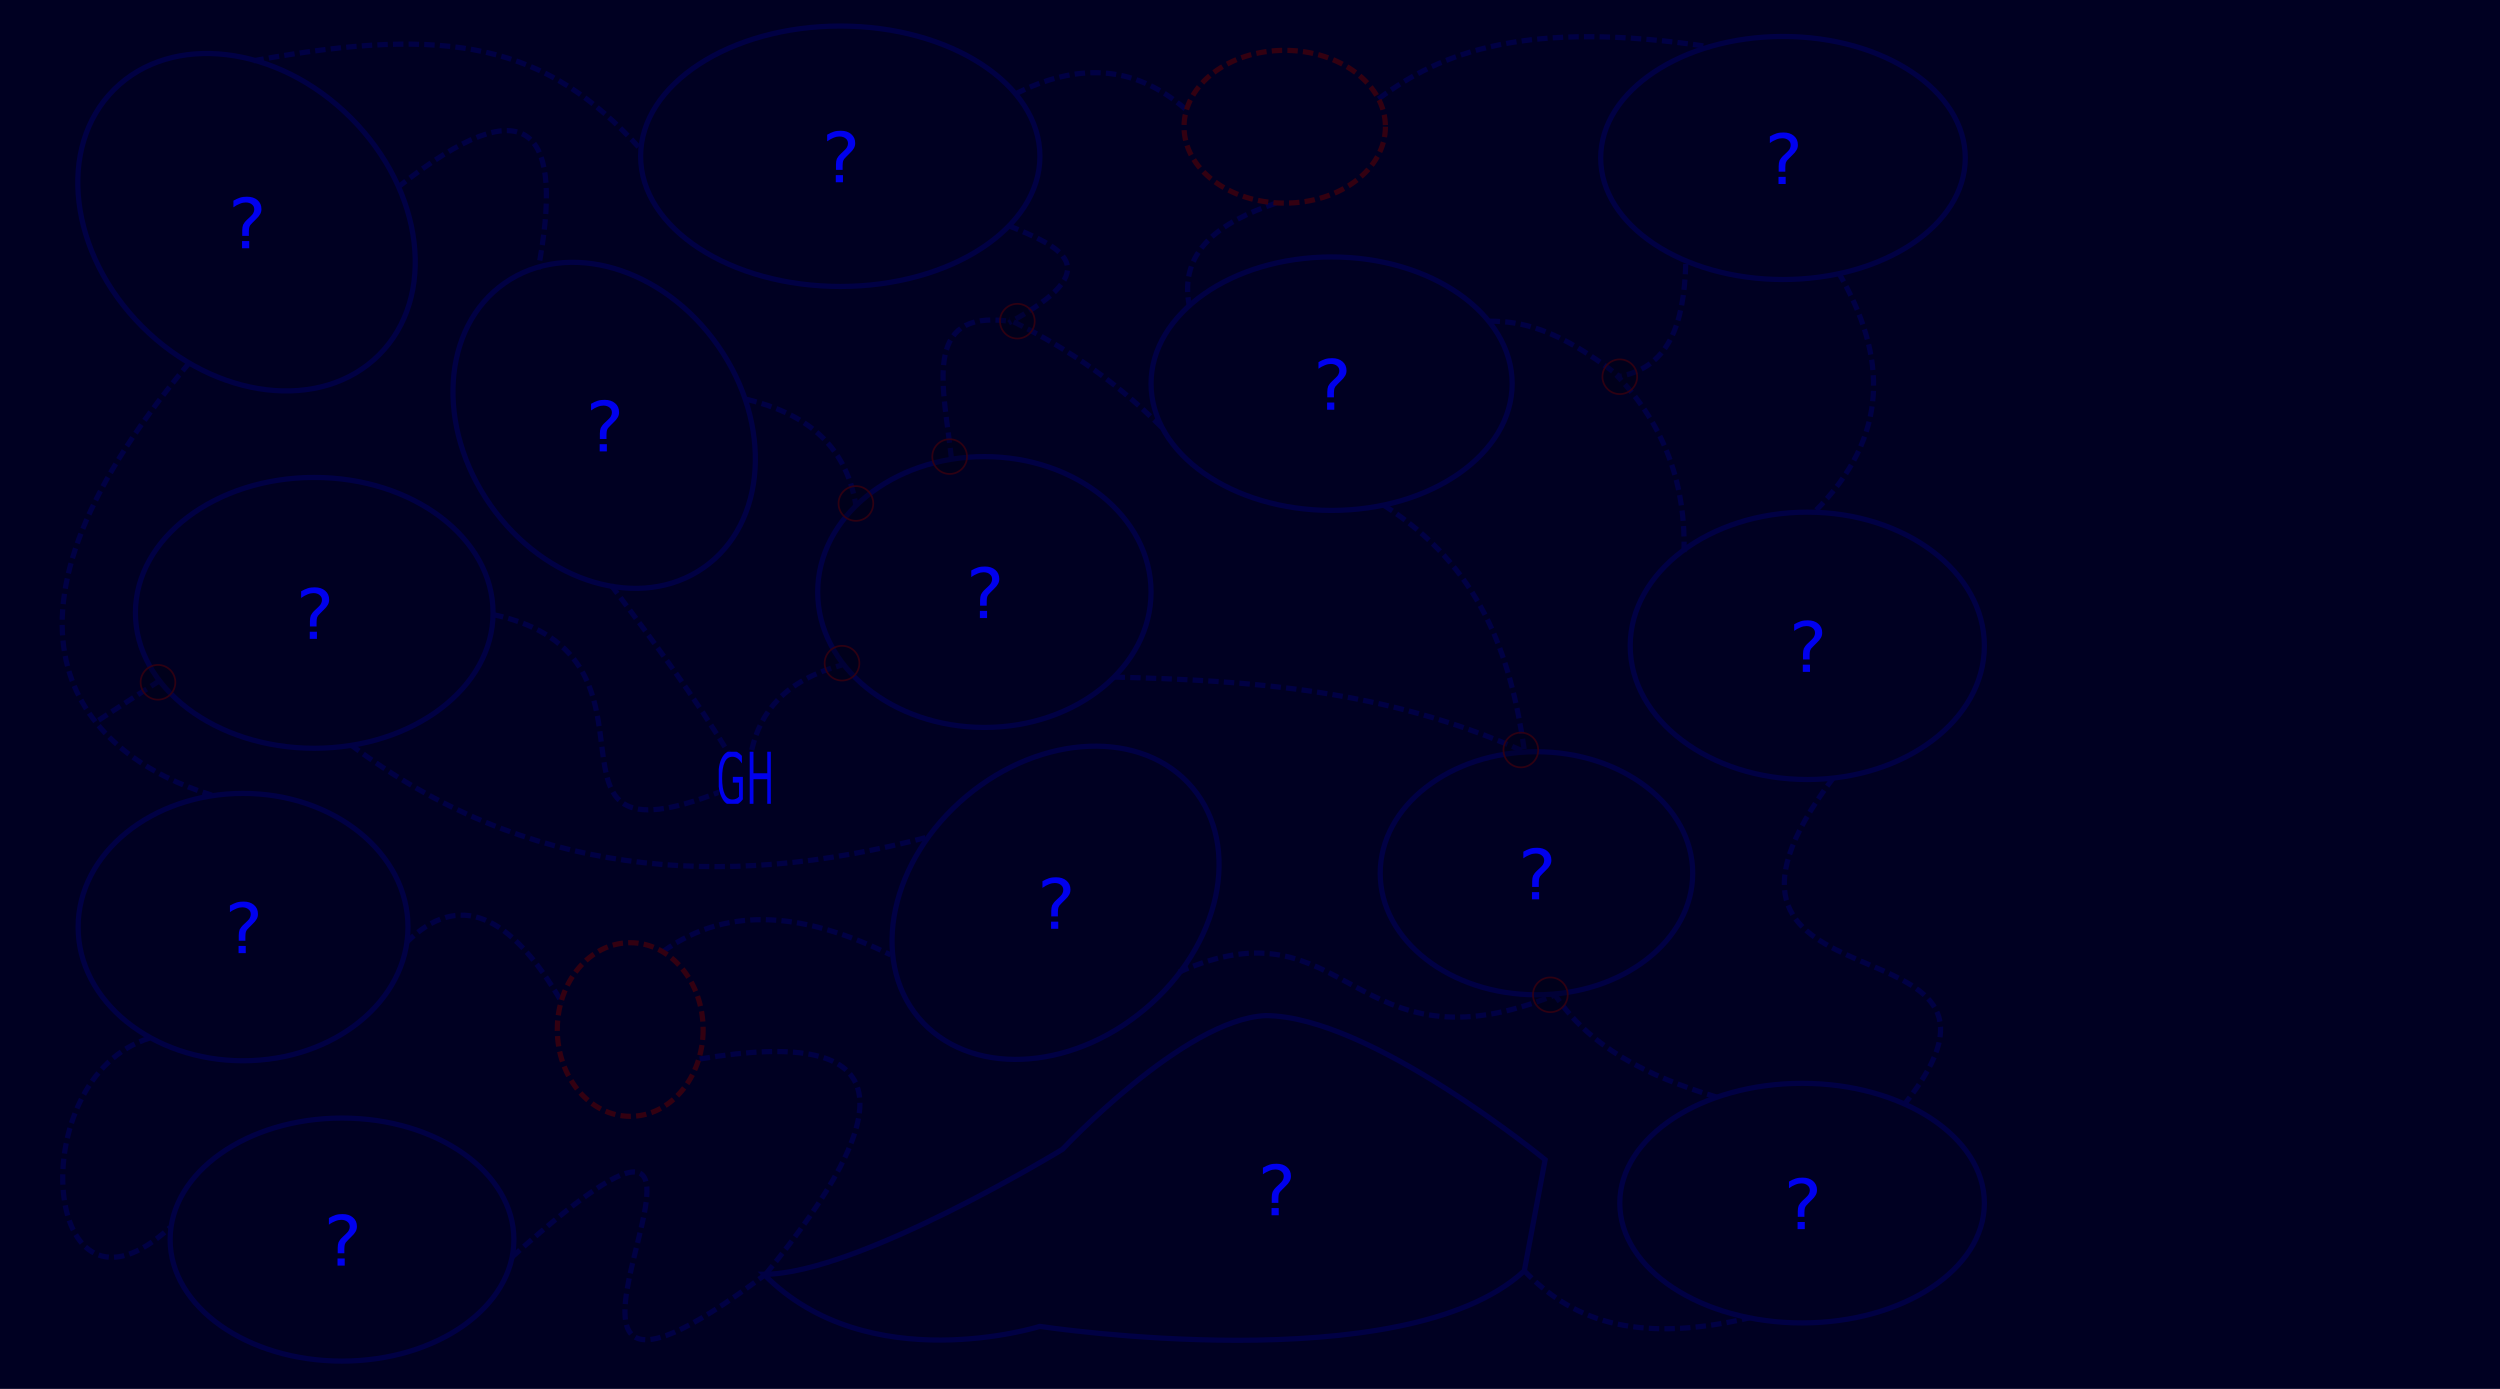
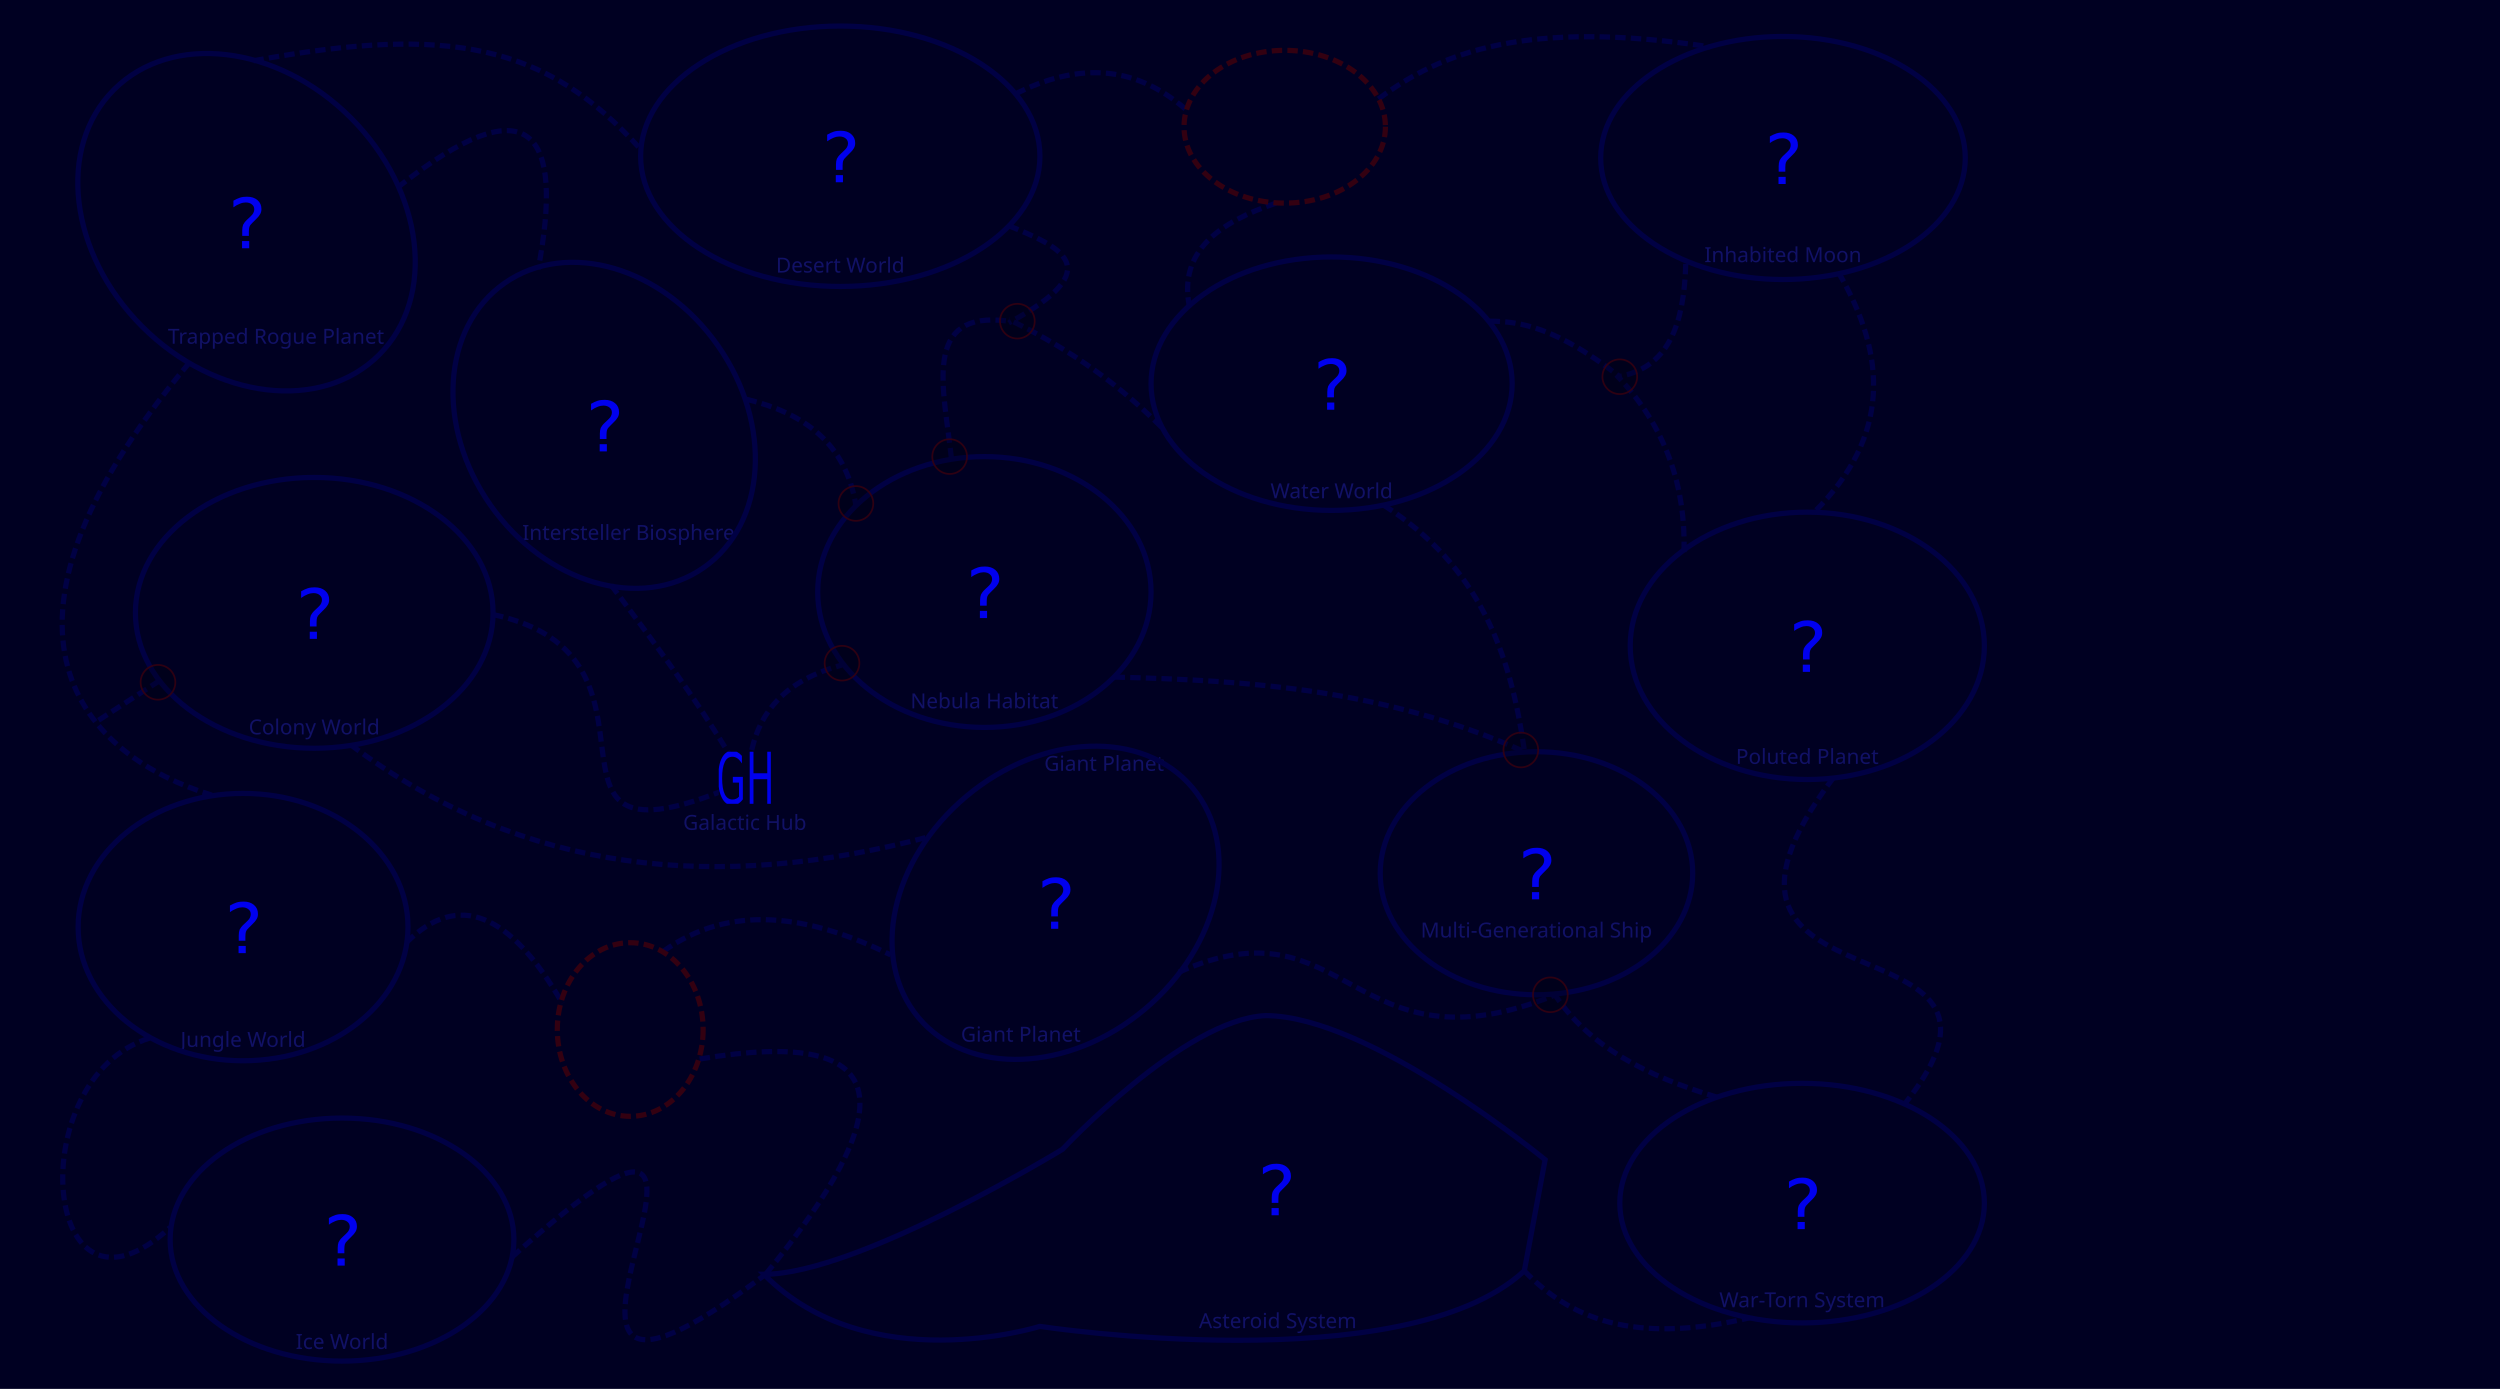
<svg xmlns="http://www.w3.org/2000/svg" xmlns:xlink="http://www.w3.org/1999/xlink" version="1.1" width="1440px" height="800px">
  <defs>
    <style>
            svg {
                font-family: sans-serif;
                font-size: 12px;
            }
            .background { 
                fill: #002;
                stroke: none;
            }

            #map .grid {
                stroke: #114;
            }
            #map .system .boundary {
                fill: none;
                stroke: #004;
                stroke-width: 3;
            }
            #map .system.hazard .boundary {
                stroke: #301;
                stroke-dasharray: 6 3;
+             }
+             #map .system .name {
+                 fill: #116;
+                 stroke: none;
+                 text-anchor: middle;
            }
            #map .path {
                fill: none;
                stroke: #004;
                stroke-width: 3;
                stroke-dasharray: 6 3;
            }
            #map .navpoint {
                fill: #000;
                fill-opacity: 0.2;
                stroke: #301;
                stroke-width: 1;
                stroke-opacity: 0.9;
            }

            #routes .route .path {
                fill: none;
                stroke: #031;
                stroke-width: 3;
                stroke-linecap: butt;
            }
            #routes .route text {
                fill: #031;
                stroke: none;
            }
            #routes .route text.dst {
                fill: #052;
            }
            #routes .route text.left {
                text-anchor: start;
            }
            #routes .route text.middle {
                text-anchor: middle;
            }
            #routes .route text.right {
                text-anchor: end;
            }
            .arrowhead {
                fill: #031;
                stroke: none;
            }

            .popup {
                display: none;
            }
            .popup .mask {
                fill: #000;
                fill-opacity: 0.4;
            }
            .popup .background {
                stroke: #004;
                stroke-width: 3;
            }
            .popup .disabled {
                opacity: 0.4;
            }
            .popup text {
                fill: #00E;
                text-anchor: middle;
            }

            .icon path {
                fill: #00E;
                stroke: none;
            }
            .icon rect {
                fill: #002;
                stroke: none;
            }
        </style>
    <symbol id="icon-sGH" class="icon" viewBox="0,0 54,29" preserveAspectRatio="none">
      <rect x="0" y="0" width="54" height="29" />
      <path d="m 21 25 0 -7.8 -6.4 0 0 -3.2 10.4 0 0 12.5 c -1.5 1.1 -3.2 1.9 -5 2.5 -1.8 0.5 -3.8 0.8 -5.9 0.8 -4.6 -0 -8.1 -1.3 -10.7 -4 -2.7 -2.7 -4 -6.4 -4 -11.2 -0 -4.8 1.3 -8.5 3.8 -11.1 2.6 -2.7 6.1 -4 10.7 -4 1.9 0 3.7 0.2 5.4 0.7 1.7 0.5 3.3 1.2 4.7 2.1 l 0 4.2 c -1.5 -1.2 -3 -2.2 -4.6 -2.8 -1.6 -0.6 -3.4 -0.9 -5.2 -0.9 -3.6 0 -6.3 1 -8 3 -1.8 2 -2.7 5 -2.7 8.9 -0 3.9 0.9 6.9 2.7 8.9 1.8 2 4.5 3 8 3 1.4 0 2.6 -0.1 3.7 -0.4 1.1 -0.2 2.1 -0.6 2.9 -1.1 m 11.3 -25.1 3.9 0 0 12 14.3 0 0 -12 3.9 0 0 29.2 -3.9 0 0 -13.9 -14.3 0 0 13.9 -3.9 0 0 -29.2" />
    </symbol>
    <symbol id="icon-r01" class="icon" viewBox="0,0 54,29" preserveAspectRatio="none">
      <rect x="0" y="0" width="54" height="29" />
      <path d="m 10 3 c -2 0 -3.6 1 -4.6 3 -1 2 -1.5 5 -1.5 9 -0 4 0.5 7 1.5 9 1 2 2.6 3 4.6 3 2 0 3.6 -1 4.6 -3 1 -2 1.5 -5 1.5 -9 -0 -4 -0.5 -7 -1.5 -9 -0.9 -1.9 -2.4 -2.9 -4.5 -2.9 m 0 -3.1 c 3.3 0 5.8 1.3 7.5 3.9 1.7 2.6 2.6 6.3 2.6 11.3 -0 4.9 -0.9 8.7 -2.6 11.3 -1.7 2.6 -4.2 3.9 -7.5 3.9 -3.3 0 -5.8 -1.3 -7.5 -3.9 -1.7 -2.6 -2.6 -6.3 -2.6 -11.3 -0 -4.9 0.9 -8.7 2.6 -11.3 1.7 -2.6 4.2 -3.9 7.5 -3.9 m 17.6 26.3 6.4 0 0 -22.2 -7 1.4 0 -3.6 7 -1.4 3.9 0 0 25.8 6.4 0 0 3.3 -16.8 0 0 -3.3" />
    </symbol>
    <symbol id="icon-r02" class="icon" viewBox="0,0 54,29" preserveAspectRatio="none">
      <rect x="0" y="0" width="54" height="29" />
      <path d="m 10 3 c -2 0 -3.6 1 -4.6 3 -1 2 -1.5 5 -1.5 9 0 4 0.5 7 1.5 9 1 2 2.6 3 4.6 3 2 0 3.6 -1 4.6 -3 1 -2 1.5 -5 1.5 -9 -0 -4 -0.5 -7 -1.5 -9 -1 -2 -2.5 -3 -4.6 -3 m 0 -3.1 c 3.3 0 5.8 1.3 7.5 3.9 1.7 2.6 2.6 6.3 2.6 11.3 -0 4.9 -0.9 8.7 -2.6 11.3 -1.7 2.6 -4.2 3.9 -7.5 3.9 -3.3 0 -5.8 -1.3 -7.5 -3.9 -1.7 -2.6 -2.6 -6.3 -2.6 -11.3 0 -4.9 0.9 -8.7 2.6 -11.3 1.7 -2.6 4.2 -3.9 7.5 -3.9 m 20.4 26.3 13.8 0 0 3.3 -18.5 0 0 -3.3 c 1.5 -1.5 3.5 -3.6 6.1 -6.2 2.6 -2.6 4.2 -4.3 4.9 -5.1 1.3 -1.4 2.1 -2.6 2.6 -3.6 0.5 -1 0.8 -2 0.8 -2.9 -0 -1.5 -0.5 -2.8 -1.6 -3.8 -1.1 -1 -2.5 -1.5 -4.2 -1.5 -1.2 0 -2.5 0.2 -3.9 0.6 -1.4 0.4 -2.8 1.1 -4.4 2 l 0 -4 c 1.6 -0.6 3.1 -1.1 4.5 -1.4 1.4 -0.3 2.6 -0.5 3.8 -0.5 3 0 5.4 0.8 7.2 2.3 1.8 1.5 2.7 3.5 2.7 6.1 -0 1.2 -0.2 2.3 -0.7 3.4 -0.4 1.1 -1.3 2.3 -2.4 3.8 -0.3 0.4 -1.4 1.5 -3.1 3.3 -1.7 1.8 -4.2 4.3 -7.4 7.6" />
    </symbol>
    <symbol id="icon-r03" class="icon" viewBox="0,0 54,29" preserveAspectRatio="none">
      <rect x="0" y="0" width="54" height="29" />
      <path d="m 10 3 c -2 0 -3.6 1 -4.6 3 -1 2 -1.5 5 -1.5 9 0 4 0.5 7 1.5 9 1 2 2.6 3 4.6 3 2 0 3.6 -1 4.6 -3 1 -2 1.5 -5 1.5 -9 -0 -4 -0.5 -7 -1.5 -9 -1 -2 -2.5 -3 -4.6 -3 m 0 -3.1 c 3.3 0 5.8 1.3 7.5 3.9 1.7 2.6 2.6 6.3 2.6 11.3 -0 4.9 -0.9 8.7 -2.6 11.3 -1.7 2.6 -4.2 3.9 -7.5 3.9 -3.3 0 -5.8 -1.3 -7.5 -3.9 -1.7 -2.6 -2.6 -6.3 -2.6 -11.3 0 -4.9 0.9 -8.7 2.6 -11.3 1.7 -2.6 4.2 -3.9 7.5 -3.9 m 29 14 c 1.9 0.4 3.4 1.2 4.4 2.5 1.1 1.3 1.6 2.9 1.6 4.7 -0 2.9 -1 5.1 -3 6.7 -2 1.6 -4.8 2.4 -8.4 2.4 -1.2 0 -2.5 -0.1 -3.8 -0.4 -1.3 -0.2 -2.6 -0.6 -4 -1.1 l 0 -3.8 c 1.1 0.6 2.3 1.1 3.6 1.4 1.3 0.3 2.7 0.5 4.1 0.5 2.5 0 4.4 -0.5 5.6 -1.5 1.3 -1 2 -2.4 2 -4.3 -0 -1.7 -0.6 -3.1 -1.8 -4 -1.2 -1 -2.9 -1.5 -5 -1.5 l -3.4 0 0 -3.2 3.6 0 c 1.9 0 3.4 -0.4 4.5 -1.2 1 -0.8 1.5 -1.9 1.5 -3.4 -0 -1.5 -0.5 -2.6 -1.6 -3.4 -1.1 -0.8 -2.6 -1.2 -4.6 -1.2 -1.1 0 -2.2 0.1 -3.5 0.4 -1.2 0.2 -2.6 0.6 -4.1 1.1 l 0 -3.5 c 1.5 -0.4 2.9 -0.7 4.2 -0.9 1.3 -0.2 2.6 -0.3 3.7 -0.3 3 0 5.4 0.7 7.1 2.1 1.7 1.4 2.6 3.2 2.6 5.5 -0 1.6 -0.5 3 -1.4 4.1 -0.9 1.1 -2.2 1.9 -3.9 2.3" />
    </symbol>
    <symbol id="icon-r04" class="icon" viewBox="0,0 54,29" preserveAspectRatio="none">
      <rect x="0" y="0" width="54" height="29" />
      <path d="m 10 3 c -2,0 -3.6,1 -4.6,3 -1,2 -1.5,5 -1.5,9 0,4,0.5,7 1.5,9,1,2 2.6 3 4.6 3 2 0 3.6 -1 4.6 -3 1 -2 1.5 -5 1.5 -9 -0 -4 -0.5 -7 -1.5 -9 -1 -2 -2.5 -3 -4.6 -3 m 0 -3.1 c 3.3 0 5.8 1.3 7.5 3.9 1.7 2.6 2.6 6.3 2.6 11.3 -0 4.9 -0.9 8.7 -2.6 11.3 -1.7 2.6 -4.2 3.9 -7.5 3.9 -3.3 0 -5.8 -1.3 -7.5 -3.9 -1.7 -2.6 -2.6 -6.3 -2.6 -11.3 0 -4.9 0.9 -8.7 2.6 -11.3 1.7 -2.6 4.2 -3.9 7.5 -3.9 m 27.9 4 -10 15.6 10 0 0 -15.6 -1 -3.4 5 0 0 19 4.2 0 0 3.3 -4.2 0 0 6.9 -3.9 0 0 -6.9 -13.2 0 0 -3.8 12.1 -18.5" />
    </symbol>
    <symbol id="icon-r05" class="icon" viewBox="0,0 54,29" preserveAspectRatio="none">
      <rect x="0" y="0" width="54" height="29" />
      <path d="m 10 3 c -2 0 -3.6 1 -4.6 3 -1 2 -1.5 5 -1.5 9 -0 4 0.5 7 1.5 9 1 2 2.6 3 4.6 3 2 0 3.6 -1 4.6 -3 1 -2 1.5 -5 1.5 -9 -0 -4 -0.5 -7 -1.5 -9 -1 -2 -2.5 -3 -4.6 -3 m 0 -3.1 c 3.3 0 5.8 1.3 7.5 3.9 1.7 2.6 2.6 6.3 2.6 11.3 -0 4.9 -0.9 8.7 -2.6 11.3 -1.7 2.6 -4.2 3.9 -7.5 3.9 -3.3 0 -5.8 -1.3 -7.5 -3.9 -1.7 -2.6 -2.6 -6.3 -2.6 -11.3 -0 -4.9 0.9 -8.7 2.6 -11.3 1.7 -2.6 4.2 -3.9 7.5 -3.9 m 17.1 0.5 15.5 0 0 3.3 -11.9 0 0 7.1 c 0.6 -0.2 1.1 -0.3 1.7 -0.4 0.6 -0.1 1.1 -0.2 1.7 -0.2 3.3 0 5.8 0.9 7.7 2.7 1.9 1.8 2.9 4.2 2.9 7.2 -0 3.1 -1 5.6 -2.9 7.3 -2 1.7 -4.7 2.6 -8.3 2.6 -1.2 0 -2.5 -0.1 -3.8 -0.3 -1.3 -0.2 -2.6 -0.5 -3.9 -0.9 l 0 -4 c 1.2 0.6 2.4 1.1 3.6 1.4 1.2 0.3 2.6 0.5 4 0.5 2.3 0 4 -0.6 5.4 -1.8 1.3 -1.2 2 -2.8 2 -4.8 -0 -2 -0.7 -3.6 -2 -4.8 -1.3 -1.2 -3.1 -1.8 -5.4 -1.8 -1.1 0 -2.1 0.1 -3.2 0.4 -1 0.2 -2.1 0.6 -3.2 1.1 l 0 -14.6" />
    </symbol>
    <symbol id="icon-r06" class="icon" viewBox="0,0 54,29" preserveAspectRatio="none">
      <rect x="0" y="0" width="54" height="29" />
      <path d="m 10 3 c -2 0 -3.6 1 -4.6 3 -1 2 -1.5 5 -1.5 9 0 4 0.5 7 1.5 9 1 2 2.6 3 4.6 3 2 0 3.6 -1 4.6 -3 1 -2 1.5 -5 1.5 -9 -0 -4 -0.5 -7 -1.5 -9 -1 -2 -2.5 -3 -4.6 -3 m 0 -3.1 c 3.3 0 5.8 1.3 7.5 3.9 1.7 2.6 2.6 6.3 2.6 11.3 -0 4.9 -0.9 8.7 -2.6 11.3 -1.7 2.6 -4.2 3.9 -7.5 3.9 -3.3 0 -5.8 -1.3 -7.5 -3.9 -1.7 -2.6 -2.6 -6.3 -2.6 -11.3 0 -4.9 0.9 -8.7 2.6 -11.3 1.7 -2.6 4.2 -3.9 7.5 -3.9 m 26 13.5 c -1.8 0 -3.2 0.6 -4.2 1.8 -1 1.2 -1.5 2.9 -1.5 5 -0 2.1 0.5 3.8 1.5 5 1 1.2 2.4 1.8 4.2 1.8 1.8 0 3.2 -0.6 4.2 -1.8 1 -1.2 1.6 -2.9 1.6 -5 -0 -2.1 -0.5 -3.8 -1.6 -5 -1 -1.2 -2.4 -1.8 -4.2 -1.8 m 7.8 -12.4 0 3.6 c -1 -0.5 -2 -0.8 -3 -1.1 -1 -0.2 -2 -0.4 -3 -0.4 -2.6 0 -4.6 0.9 -6 2.6 -1.4 1.8 -2.1 4.4 -2.3 8 0.8 -1.1 1.7 -2 2.9 -2.6 1.2 -0.6 2.4 -0.9 3.8 -0.9 2.9 0 5.2 0.9 6.9 2.7 1.7 1.8 2.6 4.2 2.6 7.2 -0 3 -0.9 5.4 -2.7 7.2 -1.8 1.8 -4.1 2.7 -7.1 2.7 -3.4 0 -6 -1.3 -7.7 -3.9 -1.8 -2.6 -2.7 -6.3 -2.7 -11.3 0 -4.6 1.1 -8.3 3.3 -11 2.2 -2.7 5.1 -4.1 8.8 -4.1 1 0 2 0.1 3 0.3 1 0.2 2.1 0.5 3.2 0.9" />
    </symbol>
    <symbol id="icon-r07" class="icon" viewBox="0,0 54,29" preserveAspectRatio="none">
      <rect x="0" y="0" width="54" height="29" />
      <path d="m 10 3 c -2 0 -3.6 1 -4.6 3 -1 2 -1.5 5 -1.5 9 0 4 0.5 7 1.5 9 1 2 2.6 3 4.6 3 2 0 3.6 -1 4.6 -3 1 -2 1.5 -5 1.5 -9 -0 -4 -0.5 -7 -1.5 -9 -1 -2 -2.5 -3 -4.6 -3 m 0 -3.1 c 3.3 0 5.8 1.3 7.5 3.9 1.7 2.6 2.6 6.3 2.6 11.3 -0 4.9 -0.9 8.7 -2.6 11.3 -1.7 2.6 -4.2 3.9 -7.5 3.9 -3.3 0 -5.8 -1.3 -7.5 -3.9 -1.7 -2.6 -2.6 -6.3 -2.6 -11.3 0 -4.9 0.9 -8.7 2.6 -11.3 1.7 -2.6 4.2 -3.9 7.5 -3.9 m 16.1 0.5 18.8 0 0 1.7 l -10.6 27.5 -4.1 0 10 -25.8 -14 0 0 -3.3" />
    </symbol>
    <symbol id="icon-r08" class="icon" viewBox="0,0 54,29" preserveAspectRatio="none">
      <rect x="0" y="0" width="54" height="29" />
      <path d="m 10 3 c -2 0 -3.6 1 -4.6 3 -1 2 -1.5 5 -1.5 9 0 4 0.5 7 1.5 9 1 2 2.6 3 4.6 3 2 0 3.6 -1 4.6 -3 1 -2 1.5 -5 1.5 -9 -0 -4 -0.5 -7 -1.5 -9 -1 -2 -2.5 -3 -4.6 -3 m 0 -3.1 c 3.3 0 5.8 1.3 7.5 3.9 1.7 2.6 2.6 6.3 2.6 11.3 -0 4.9 -0.9 8.7 -2.6 11.3 -1.7 2.6 -4.2 3.9 -7.5 3.9 -3.3 0 -5.8 -1.3 -7.5 -3.9 -1.7 -2.6 -2.6 -6.3 -2.6 -11.3 0 -4.9 0.9 -8.7 2.6 -11.3 1.7 -2.6 4.2 -3.9 7.5 -3.9 m 25.5 15.9 c -1.9 0 -3.4 0.5 -4.4 1.5 -1.1 1 -1.6 2.4 -1.6 4.1 -0 1.8 0.5 3.1 1.6 4.1 1.1 1 2.6 1.5 4.4 1.5 1.9 0 3.4 -0.5 4.4 -1.5 1.1 -1 1.6 -2.4 1.6 -4.1 -0 -1.8 -0.5 -3.1 -1.6 -4.1 -1.1 -1 -2.5 -1.5 -4.4 -1.5 m -3.9 -1.7 c -1.7 -0.4 -3 -1.2 -4 -2.4 -0.9 -1.2 -1.4 -2.6 -1.4 -4.2 -0 -2.3 0.8 -4.2 2.5 -5.5 1.7 -1.4 3.9 -2 6.8 -2 2.9 0 5.2 0.7 6.8 2 1.7 1.4 2.5 3.2 2.5 5.5 -0 1.7 -0.5 3.1 -1.4 4.2 -0.9 1.2 -2.2 1.9 -3.9 2.4 1.9 0.4 3.4 1.3 4.4 2.6 1.1 1.3 1.6 2.9 1.6 4.7 -0 2.8 -0.9 5 -2.6 6.5 -1.7 1.5 -4.2 2.3 -7.4 2.3 -3.2 0 -5.7 -0.8 -7.4 -2.3 -1.7 -1.5 -2.6 -3.7 -2.6 -6.5 0 -1.9 0.5 -3.4 1.6 -4.7 1.1 -1.3 2.6 -2.2 4.5 -2.6 m -1.4 -6.2 c -0 1.5 0.5 2.7 1.4 3.5 1 0.8 2.3 1.3 4 1.3 1.7 0 3 -0.4 4 -1.3 1 -0.8 1.4 -2 1.4 -3.5 -0 -1.5 -0.5 -2.7 -1.4 -3.5 -1 -0.8 -2.3 -1.3 -4 -1.3 -1.7 0 -3 0.4 -4 1.3 -0.9 0.8 -1.4 2 -1.4 3.5" />
    </symbol>
    <symbol id="icon-r09" class="icon" viewBox="0,0 54,29" preserveAspectRatio="none">
      <rect x="0" y="0" width="54" height="29" />
      <path d="m 10 3 c -2 0 -3.6 1 -4.6 3 -1 2 -1.5 5 -1.5 9 -0 4 0.5 7 1.5 9 1 2 2.6 3 4.6 3 2 0 3.6 -1 4.6 -3 1 -2 1.5 -5 1.5 -9 -0 -4 -0.5 -7 -1.5 -9 -1 -2 -2.5 -3 -4.6 -3 m 0 -3.1 c 3.3 0 5.8 1.3 7.5 3.9 1.7 2.6 2.6 6.3 2.6 11.3 -0 4.9 -0.9 8.7 -2.6 11.3 -1.7 2.6 -4.2 3.9 -7.5 3.9 -3.3 0 -5.8 -1.3 -7.5 -3.9 -1.7 -2.6 -2.6 -6.3 -2.6 -11.3 -0 -4.9 0.9 -8.7 2.6 -11.3 1.7 -2.6 4.2 -3.9 7.5 -3.9 m 17.2 29.1 0 -3.6 c 1 0.5 2 0.8 3 1.1 1 0.2 2 0.4 3 0.4 2.6 0 4.6 -0.9 6 -2.6 1.4 -1.8 2.2 -4.4 2.4 -8 -0.8 1.1 -1.7 2 -2.9 2.6 -1.2 0.6 -2.4 0.9 -3.8 0.9 -2.9 0 -5.2 -0.9 -6.9 -2.6 -1.7 -1.8 -2.5 -4.2 -2.5 -7.2 -0 -3 0.9 -5.4 2.7 -7.2 1.8 -1.8 4.1 -2.7 7.1 -2.7 3.4 0 5.9 1.3 7.7 3.9 1.8 2.6 2.7 6.3 2.7 11.3 -0 4.6 -1.1 8.3 -3.3 11 -2.2 2.7 -5.1 4.1 -8.8 4.1 -1 0 -2 -0.1 -3 -0.3 -1 -0.2 -2.1 -0.5 -3.2 -0.9 m 7.9 -12.4 c 1.8 0 3.2 -0.6 4.2 -1.8 1 -1.2 1.6 -2.9 1.6 -5 -0 -2.1 -0.5 -3.7 -1.6 -5 -1 -1.2 -2.4 -1.8 -4.2 -1.8 -1.8 0 -3.2 0.6 -4.2 1.8 -1 1.2 -1.5 2.9 -1.5 5 -0 2.1 0.5 3.8 1.5 5 1 1.2 2.4 1.8 4.2 1.8" />
    </symbol>
    <symbol id="icon-r10" class="icon" viewBox="0,0 54,29" preserveAspectRatio="none">
      <rect x="0" y="0" width="54" height="29" />
      <path d="m 0 26 6.4 0 0 -22.2 -7 1.4 0 -3.6 7 -1.4 3.9 0 0 25.8 6.4 0 0 3.3 -16.8 0 0 -3.3 33.3 -23.2 c -2 0 -3.6 1 -4.6 3 -1 2 -1.5 5 -1.5 9 0 4 0.5 7 1.5 9 1 2 2.6 3 4.6 3 2 0 3.6 -1 4.6 -3 1 -2 1.5 -5 1.5 -9 -0 -4 -0.5 -7 -1.5 -9 -1 -2 -2.5 -3 -4.6 -3 m 0 -3.1 c 3.3 0 5.8 1.3 7.5 3.9 1.7 2.6 2.6 6.3 2.6 11.3 -0 4.9 -0.9 8.7 -2.6 11.3 -1.7 2.6 -4.2 3.9 -7.5 3.9 -3.3 0 -5.8 -1.3 -7.5 -3.9 -1.7 -2.6 -2.6 -6.3 -2.6 -11.3 0 -4.9 0.9 -8.7 2.6 -11.3 1.7 -2.6 4.2 -3.9 7.5 -3.9" />
    </symbol>
    <symbol id="icon-r11" class="icon" viewBox="0,0 54,29" preserveAspectRatio="none">
      <rect x="0" y="0" width="54" height="29" />
      <path d="m 0 26 6.4 0 0 -22.2 -7 1.4 0 -3.6 7 -1.4 3.9 0 0 25.8 6.4 0 0 3.3 -16.8 0 0 -3.3 25.5 0 6.4 0 0 -22.2 -7 1.4 0 -3.6 7 -1.4 3.9 0 0 25.8 6.4 0 0 3.3 -16.8 0 0 -3.3" />
    </symbol>
    <symbol id="icon-r12" class="icon" viewBox="0,0 54,29" preserveAspectRatio="none">
      <rect x="0" y="0" width="54" height="29" />
      <path d="m 0 26 6.4 0 0 -22.2 -7 1.4 0 -3.6 7 -1.4 3.9 0 0 25.8 6.4 0 0 3.3 -16.8 0 0 -3.3 28.2 0 13.8 0 0 3.3 -18.5 0 0 -3.3 c 1.5 -1.5 3.5 -3.6 6.1 -6.2 2.6 -2.6 4.2 -4.3 4.9 -5.1 1.3 -1.4 2.1 -2.6 2.6 -3.6 0.5 -1 0.8 -2 0.8 -2.9 -0 -1.5 -0.5 -2.8 -1.6 -3.8 -1.1 -1 -2.5 -1.5 -4.2 -1.5 -1.2 0 -2.5 0.2 -3.9 0.6 -1.4 0.4 -2.8 1.1 -4.4 2 l 0 -4 c 1.6 -0.6 3.1 -1.1 4.5 -1.4 1.4 -0.3 2.6 -0.5 3.8 -0.5 3 0 5.4 0.8 7.2 2.3 1.8 1.5 2.7 3.5 2.7 6.1 -0 1.2 -0.2 2.3 -0.7 3.4 -0.4 1.1 -1.3 2.3 -2.4 3.8 -0.3 0.4 -1.4 1.5 -3.1 3.3 -1.7 1.8 -4.2 4.3 -7.4 7.6" />
    </symbol>
    <symbol id="icon-r13" class="icon" viewBox="0,0 54,29" preserveAspectRatio="none">
      <rect x="0" y="0" width="54" height="29" />
      <path d="m 0 26 6.4 0 0 -22.2 -7 1.4 0 -3.6 7 -1.4 3.9 0 0 25.8 6.4 0 0 3.3 -16.8 0 0 -3.3 36.8 -12.3 c 1.9 0.4 3.4 1.2 4.4 2.5 1.1 1.3 1.6 2.9 1.6 4.7 -0 2.9 -1 5.1 -3 6.7 -2 1.6 -4.8 2.4 -8.4 2.4 -1.2 0 -2.5 -0.1 -3.8 -0.4 -1.3 -0.2 -2.6 -0.6 -4 -1.1 l 0 -3.8 c 1.1 0.6 2.3 1.1 3.6 1.4 1.3 0.3 2.7 0.5 4.1 0.5 2.5 0 4.4 -0.5 5.6 -1.5 1.3 -1 2 -2.4 2 -4.3 -0 -1.7 -0.6 -3.1 -1.8 -4 -1.2 -1 -2.9 -1.5 -5 -1.5 l -3.4 0 0 -3.2 3.6 0 c 1.9 0 3.4 -0.4 4.5 -1.2 1 -0.8 1.5 -1.9 1.5 -3.4 -0 -1.5 -0.5 -2.6 -1.6 -3.4 -1.1 -0.8 -2.6 -1.2 -4.6 -1.2 -1.1 0 -2.2 0.1 -3.5 0.4 -1.2 0.2 -2.6 0.6 -4.1 1.1 l 0 -3.5 c 1.5 -0.4 2.9 -0.7 4.2 -0.9 1.3 -0.2 2.6 -0.3 3.7 -0.3 3 0 5.4 0.7 7.1 2.1 1.7 1.4 2.6 3.2 2.6 5.5 -0 1.6 -0.5 3 -1.4 4.1 -0.9 1.1 -2.2 1.9 -3.9 2.3" />
    </symbol>
    <symbol id="icon-r14" class="icon" viewBox="0,0 54,29" preserveAspectRatio="none">
      <rect x="0" y="0" width="54" height="29" />
      <path d="m 0 26 6.4,0 0,-22.2 -7,1.4 0,-3.6 7,-1.4 3.9,0 0,25.8 6.4,0 0,3.3 -16.8,0 0,-3.3 35.7,-22.3 m -10,15.6 10,0 0,-15.6 -1,-3.4 5,0 0,19 4.2,0 0,3.3 -4.2,0 0,6.9 -3.9,0 0,-6.9 -13.2,0 0,-3.8 12.1,-18.5" />
    </symbol>
    <symbol id="icon-rUN" class="icon" viewBox="0,0 29,29" preserveAspectRatio="none">
      <rect x="0" y="0" width="29" height="29" />
      <path d="m 12 25 4 0 0 5 -4 0 0 -5 3.8 -2.9 -3.7 0 0 -3 c -0 -1.3 0.2 -2.4 0.5 -3.2 0.4 -0.8 1.1 -1.8 2.3 -2.9 l 1.8 -1.7 c 0.7 -0.7 1.3 -1.3 1.6 -2 0.3 -0.6 0.5 -1.2 0.5 -1.9 -0 -1.2 -0.4 -2.1 -1.3 -2.8 -0.8 -0.7 -2 -1.1 -3.4 -1.1 -1 0 -2.1 0.2 -3.3 0.7 -1.2 0.5 -2.4 1.1 -3.6 2 l 0 -3.7 c 1.2 -0.7 2.5 -1.3 3.7 -1.7 1.3 -0.4 2.6 -0.5 3.9 -0.5 2.4 0 4.3 0.6 5.8 1.9 1.5 1.3 2.2 2.9 2.2 5 -0 1 -0.2 1.9 -0.7 2.8 -0.5 0.9 -1.3 1.9 -2.5 3 l -1.7 1.7 c -0.6 0.6 -1 1.1 -1.3 1.4 -0.2 0.3 -0.4 0.7 -0.5 1 -0.1 0.3 -0.1 0.6 -0.2 1 -0 0.4 -0.1 0.9 -0.1 1.6 l 0 2.4" />
    </symbol>
    <marker id="arrowhead" viewBox="0 0 10 10" preserveAspectRatio="none" refX="7" refY="5" markerUnits="strokeWidth" markerWidth="2" markerHeight="4" orient="auto">
      <path class="arrowhead" d="M 0,0 10,5, 0,10 z" />
    </marker>
  </defs>
  <rect id="background" class="background" x="0" y="0" width="1440" height="800" />
  <g id="map">
    <path class="path" d="M 146,35 C 260,14 315,26 369,86" />
    <path class="path" d="M 229,108 c 77,-61 96,-32 81,47" />
    <path class="path" d="M 109,209 c -132,157 -59,227 13,249" />
    <path class="path" d="M 352,337 c 24,32 48,64 69,99" />
    <path class="path" d="M 284,354 c 113,24 11,149 131,102" />
    <path class="path" d="M 202,429 c 100,75 212,85 333,53" />
    <path class="path" d="M 234,543 c 30,-30 60,-17 90,35" />
    <path class="path" d="M 382,548 c 39,-28 84,-21 131,2" />
    <path class="path" d="M 86,598 c -74,23 -62,177 12,109" />
    <path class="path" d="M 403,610 C 521,590 517,641 441,734" />
    <path class="path" d="M 295,724 c 184,-165 -43,152 146,10" />
    <path class="path" d="M 585,54 C 619,37 652,36 683,63" />
    <path class="path" d="M 735,117 C 702,128 679,145 685,176" />
    <path class="path" d="M 581,130 c 29,12 59,24 0,56" />
    <path class="path" d="M 548,264 C 544,225 530,178 581,185" />
    <path class="path" d="M 669,246 C 640,217 610,198 581,184" />
    <path class="path" d="M 430,230 c 33,8 57,25 63,61" />
    <path class="path" d="M 679,560 c 98,-44 99,61 217,13" />
    <path class="path" d="M 642,390 c 78,2 156,7 236,43" />
    <path class="path" d="M 797,291 c 55,35 73,85 81,141" />
    <path class="path" d="M 794,57 C 830,30 879,11 985,27" />
    <path class="path" d="M 1059,157 c 28,48 30,94 -14,138" />
    <path class="path" d="M 971,152 c -1,35 -10,60 -39,65" />
    <path class="path" d="M 858,185 c 18,0 39,4 75,32" />
    <path class="path" d="M 970,318 C 971,281 960,246 931,216" />
    <path class="path" d="M 895,572 c 20,31 54,48 94,60" />
    <path class="path" d="M 1056,448 c -107,142 131,75 41,188" />
    <path class="path" d="M 878,732 c 26,27 62,43 130,27" />
    <path class="path" d="M 433,432 c 5,-22 19,-40 52,-49" />
    <path class="path" d="M 92,392 l -37,24" />
    <g id="sAS" class="system">
+       <text class="name" x="736" y="765">Asteroid System</text>
+       <text class="name race" x="736" y="601" />
      <path class="boundary" d="m 440,734 c 54,0 172,-72 172,-72 0,0 70,-75 117,-77 60,0 161,83 161,83 0,0 -12,64 -12,64 -69,64 -279,32 -279,32 0,0 -99,31 -159,-30 z" />
      <use class="thumb" x="720" y="670" width="30" height="30" xlink:href="#icon-rUN" />
    </g>
    <g id="sCW" class="system">
+       <text class="name" x="181" y="423">Colony World</text>
+       <text class="name race" x="181" y="288" />
      <ellipse class="boundary" cx="181" cy="353" rx="103" ry="78" />
      <use class="thumb" x="166" y="338" width="30" height="30" xlink:href="#icon-rUN" />
    </g>
    <g id="sDW" class="system">
+       <text class="name" x="484" y="157">Desert World</text>
+       <text class="name race" x="484" y="28" />
      <ellipse class="boundary" cx="484" cy="90" rx="115" ry="75" />
      <use class="thumb" x="469" y="75" width="30" height="30" xlink:href="#icon-rUN" />
    </g>
    <g id="sGH" class="system">
+       <text class="name" x="429" y="478">Galactic Hub</text>
      <use class="thumb" x="414" y="433" width="30" height="30" xlink:href="#icon-sGH" />
    </g>
    <g id="sGP" class="system">
+       <text class="name" x="588" y="600">Giant Planet</text>
+       <text class="name race" x="636" y="444">Giant Planet</text>
      <ellipse class="boundary" cx="608" cy="520" rx="80" ry="103" transform="rotate(50 608,520)" />
      <use class="thumb" x="593" y="505" width="30" height="30" xlink:href="#icon-rUN" />
    </g>
    <g id="sIB" class="system">
+       <text class="name" x="362" y="311">Intersteller Biosphere</text>
+       <text class="name race" x="332" y="167" />
      <ellipse class="boundary" cx="348" cy="245" rx="100" ry="80" transform="rotate(55 348,245)" />
      <use class="thumb" x="333" y="230" width="30" height="30" xlink:href="#icon-rUN" />
    </g>
    <g id="sIM" class="system">
+       <text class="name" x="1027" y="151">Inhabited Moon</text>
+       <text class="name race" x="1027" y="35" />
      <ellipse class="boundary" cx="1027" cy="91" rx="105" ry="70" />
      <use class="thumb" x="1012" y="76" width="30" height="30" xlink:href="#icon-rUN" />
    </g>
    <g id="sIW" class="system">
+       <text class="name" x="197" y="777">Ice World</text>
+       <text class="name race" x="197" y="658" />
      <ellipse class="boundary" cx="197" cy="714" rx="99" ry="70" />
      <use class="thumb" x="182" y="699" width="30" height="30" xlink:href="#icon-rUN" />
    </g>
    <g id="sJW" class="system">
+       <text class="name" x="140" y="603">Jungle World</text>
+       <text class="name race" x="140" y="471" />
      <ellipse class="boundary" cx="140" cy="534" rx="95" ry="77" />
      <use class="thumb" x="125" y="519" width="30" height="30" xlink:href="#icon-rUN" />
    </g>
    <g id="sMS" class="system">
+       <text class="name" x="885" y="540">Multi-Generational Ship</text>
+       <text class="name race" x="885" y="450" />
      <ellipse class="boundary" cx="885" cy="503" rx="90" ry="70" />
      <use class="thumb" x="870" y="488" width="30" height="30" xlink:href="#icon-rUN" />
    </g>
    <g id="sNH" class="system">
+       <text class="name" x="567" y="408">Nebula Habitat</text>
+       <text class="name race" x="567" y="280" />
      <ellipse class="boundary" cx="567" cy="341" rx="96" ry="78" />
      <use class="thumb" x="552" y="326" width="30" height="30" xlink:href="#icon-rUN" />
    </g>
    <g id="sPP" class="system">
+       <text class="name" x="1041" y="440">Poluted Planet</text>
+       <text class="name race" x="1041" y="309" />
      <ellipse class="boundary" cx="1041" cy="372" rx="102" ry="77" />
      <use class="thumb" x="1026" y="357" width="30" height="30" xlink:href="#icon-rUN" />
    </g>
    <g id="sRP" class="system">
+       <text class="name" x="159" y="198">Trapped Rogue Planet</text>
+       <text class="name race" x="121" y="45" />
      <ellipse class="boundary" cx="142" cy="128" rx="108" ry="85" transform="rotate(45 142,128)" />
      <use class="thumb" x="127" y="113" width="30" height="30" xlink:href="#icon-rUN" />
    </g>
    <g id="sSG" class="system hazard">
      <ellipse class="boundary" cx="363" cy="593" rx="42" ry="50" />
    </g>
    <g id="sSN" class="system hazard">
      <ellipse class="boundary" cx="740" cy="73" rx="58" ry="44" />
    </g>
    <g id="sWS" class="system">
+       <text class="name" x="1038" y="753">War-Torn System</text>
+       <text class="name race" x="1038" y="637" />
      <ellipse class="boundary" cx="1038" cy="693" rx="105" ry="69" />
      <use class="thumb" x="1023" y="678" width="30" height="30" xlink:href="#icon-rUN" />
    </g>
    <g id="sWW" class="system">
+       <text class="name" x="767" y="287">Water World</text>
+       <text class="name race" x="767" y="161" />
      <ellipse class="boundary" cx="767" cy="221" rx="104" ry="73" />
      <use class="thumb" x="752" y="206" width="30" height="30" xlink:href="#icon-rUN" />
    </g>
    <circle class="navpoint" cx="91" cy="393" r="10" />
    <circle class="navpoint" cx="485" cy="382" r="10" />
    <circle class="navpoint" cx="493" cy="290" r="10" />
    <circle class="navpoint" cx="547" cy="263" r="10" />
    <circle class="navpoint" cx="586" cy="185" r="10" />
    <circle class="navpoint" cx="876" cy="432" r="10" />
    <circle class="navpoint" cx="893" cy="573" r="10" />
    <circle class="navpoint" cx="933" cy="217" r="10" />
  </g>
  <g id="routes">
    </g>
  <g id="popupSystem" class="popup">
    <rect class="mask" x="0" y="0" width="1200" height="800" />
    <svg class="display" x="450" y="260" viewport="0,0 300,280">
      <rect class="background" x="0" y="0" width="300" height="280" />
      <g class="race r01">
        <use class="thumb" x="30" y="20" width="30" height="30" xlink:href="#icon-r01" />
        <text class="name" x="45" y="65">Nillis</text>
      </g>
      <g class="race r02">
        <use class="thumb" x="100" y="20" width="30" height="30" xlink:href="#icon-r02" />
        <text class="name" x="115" y="65">Volois</text>
      </g>
      <g class="race r03">
        <use class="thumb" x="170" y="20" width="30" height="30" xlink:href="#icon-r03" />
        <text class="name" x="185" y="65">Graw</text>
      </g>
      <g class="race r04">
        <use class="thumb" x="240" y="20" width="30" height="30" xlink:href="#icon-r04" />
        <text class="name" x="255" y="65">Niks</text>
      </g>
      <g class="race r05">
        <use class="thumb" x="30" y="85" width="30" height="30" xlink:href="#icon-r05" />
        <text class="name" x="45" y="130">Dell</text>
      </g>
      <g class="race r06">
        <use class="thumb" x="100" y="85" width="30" height="30" xlink:href="#icon-r06" />
-         <text class="name" x="115" y="130">Human</text>
+         <text class="name" x="115" y="130">Humans</text>
      </g>
      <g class="race r07">
        <use class="thumb" x="170" y="85" width="30" height="30" xlink:href="#icon-r07" />
        <text class="name" x="185" y="130">Shenna</text>
      </g>
      <g class="race r08">
        <use class="thumb" x="240" y="85" width="30" height="30" xlink:href="#icon-r08" />
        <text class="name" x="255" y="130">Yxklyx</text>
      </g>
      <g class="race r09">
        <use class="thumb" x="30" y="150" width="30" height="30" xlink:href="#icon-r09" />
        <text class="name" x="45" y="195">Zum</text>
      </g>
      <g class="race r10">
        <use class="thumb" x="100" y="150" width="30" height="30" xlink:href="#icon-r10" />
        <text class="name" x="115" y="195">Eeepeeep</text>
      </g>
      <g class="race r11">
        <use class="thumb" x="170" y="150" width="30" height="30" xlink:href="#icon-r11" />
        <text class="name" x="185" y="195">Whynoms</text>
      </g>
      <g class="race r12">
        <use class="thumb" x="240" y="150" width="30" height="30" xlink:href="#icon-r12" />
        <text class="name" x="255" y="195">Cholos</text>
      </g>
      <g class="race r13">
        <use class="thumb" x="30" y="215" width="30" height="30" xlink:href="#icon-r13" />
        <text class="name" x="45" y="260">Wollow</text>
      </g>
      <g class="race r14">
        <use class="thumb" x="100" y="215" width="30" height="30" xlink:href="#icon-r14" />
        <text class="name" x="115" y="260">Qossoth</text>
      </g>
      <g class="race rUN">
        <use class="thumb" x="240" y="215" width="30" height="30" xlink:href="#icon-rUN" />
        <text class="name" x="255" y="260">unknown</text>
      </g>
    </svg>
  </g>
</svg>
